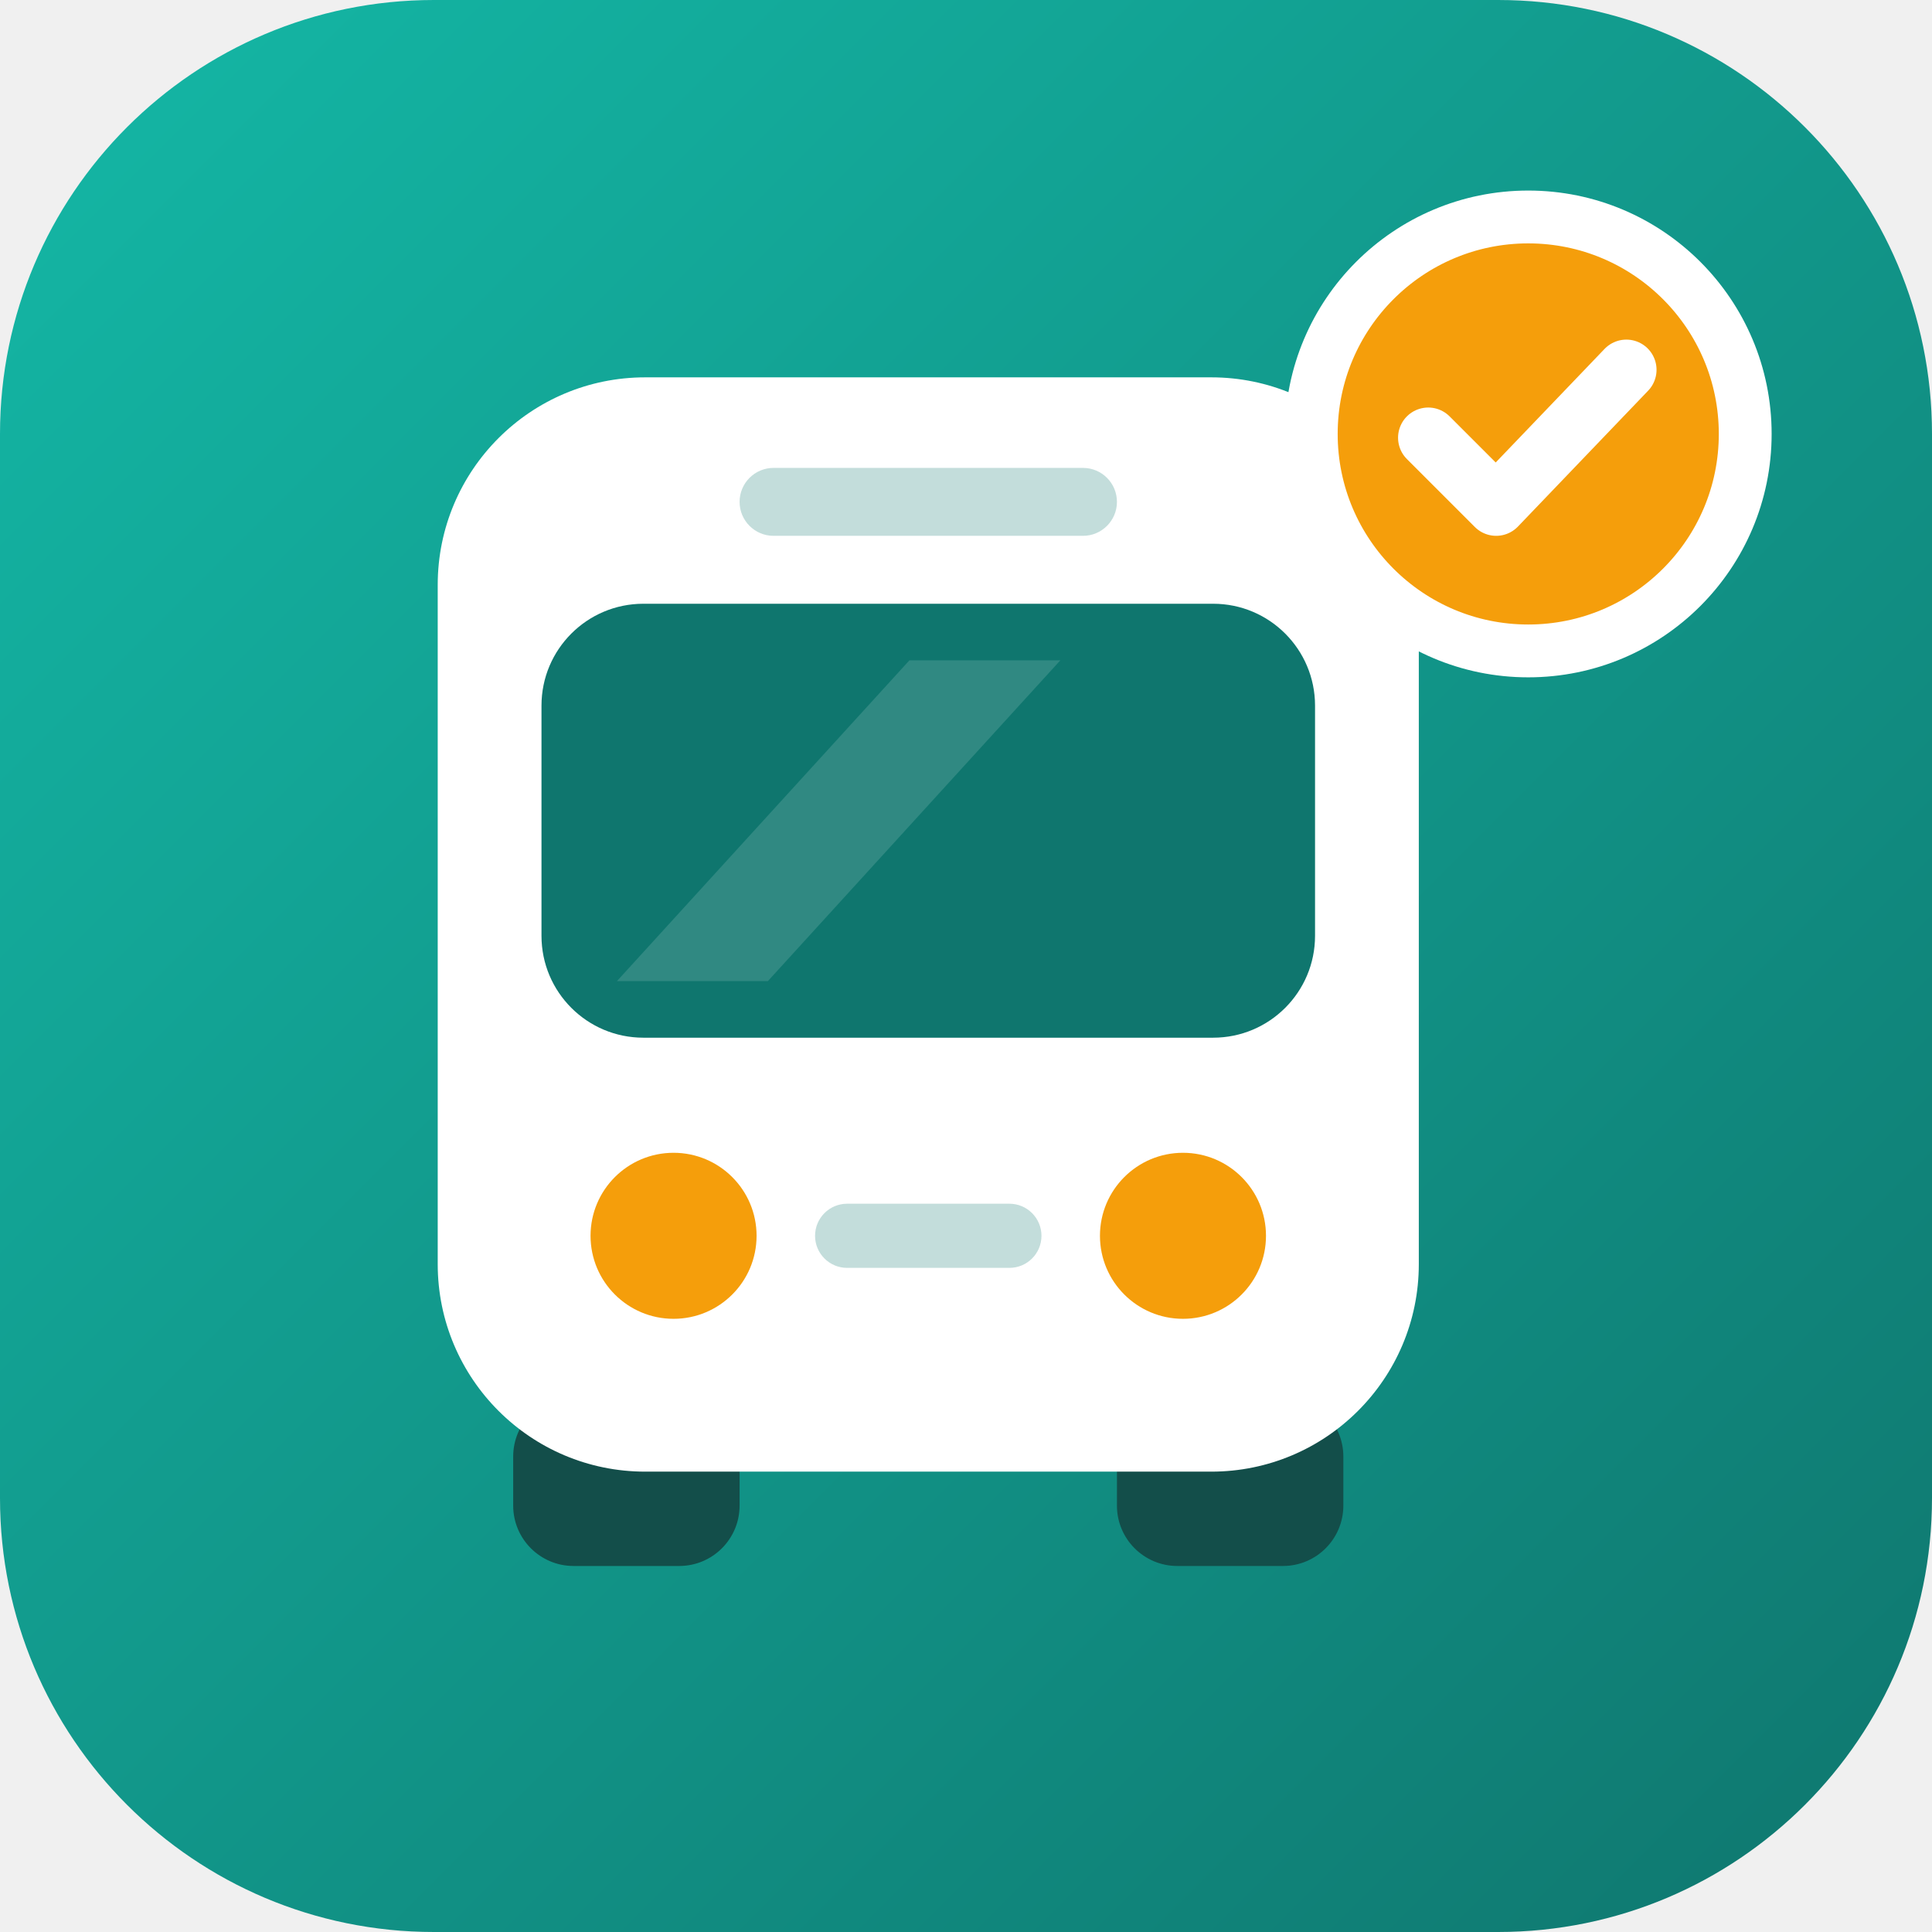
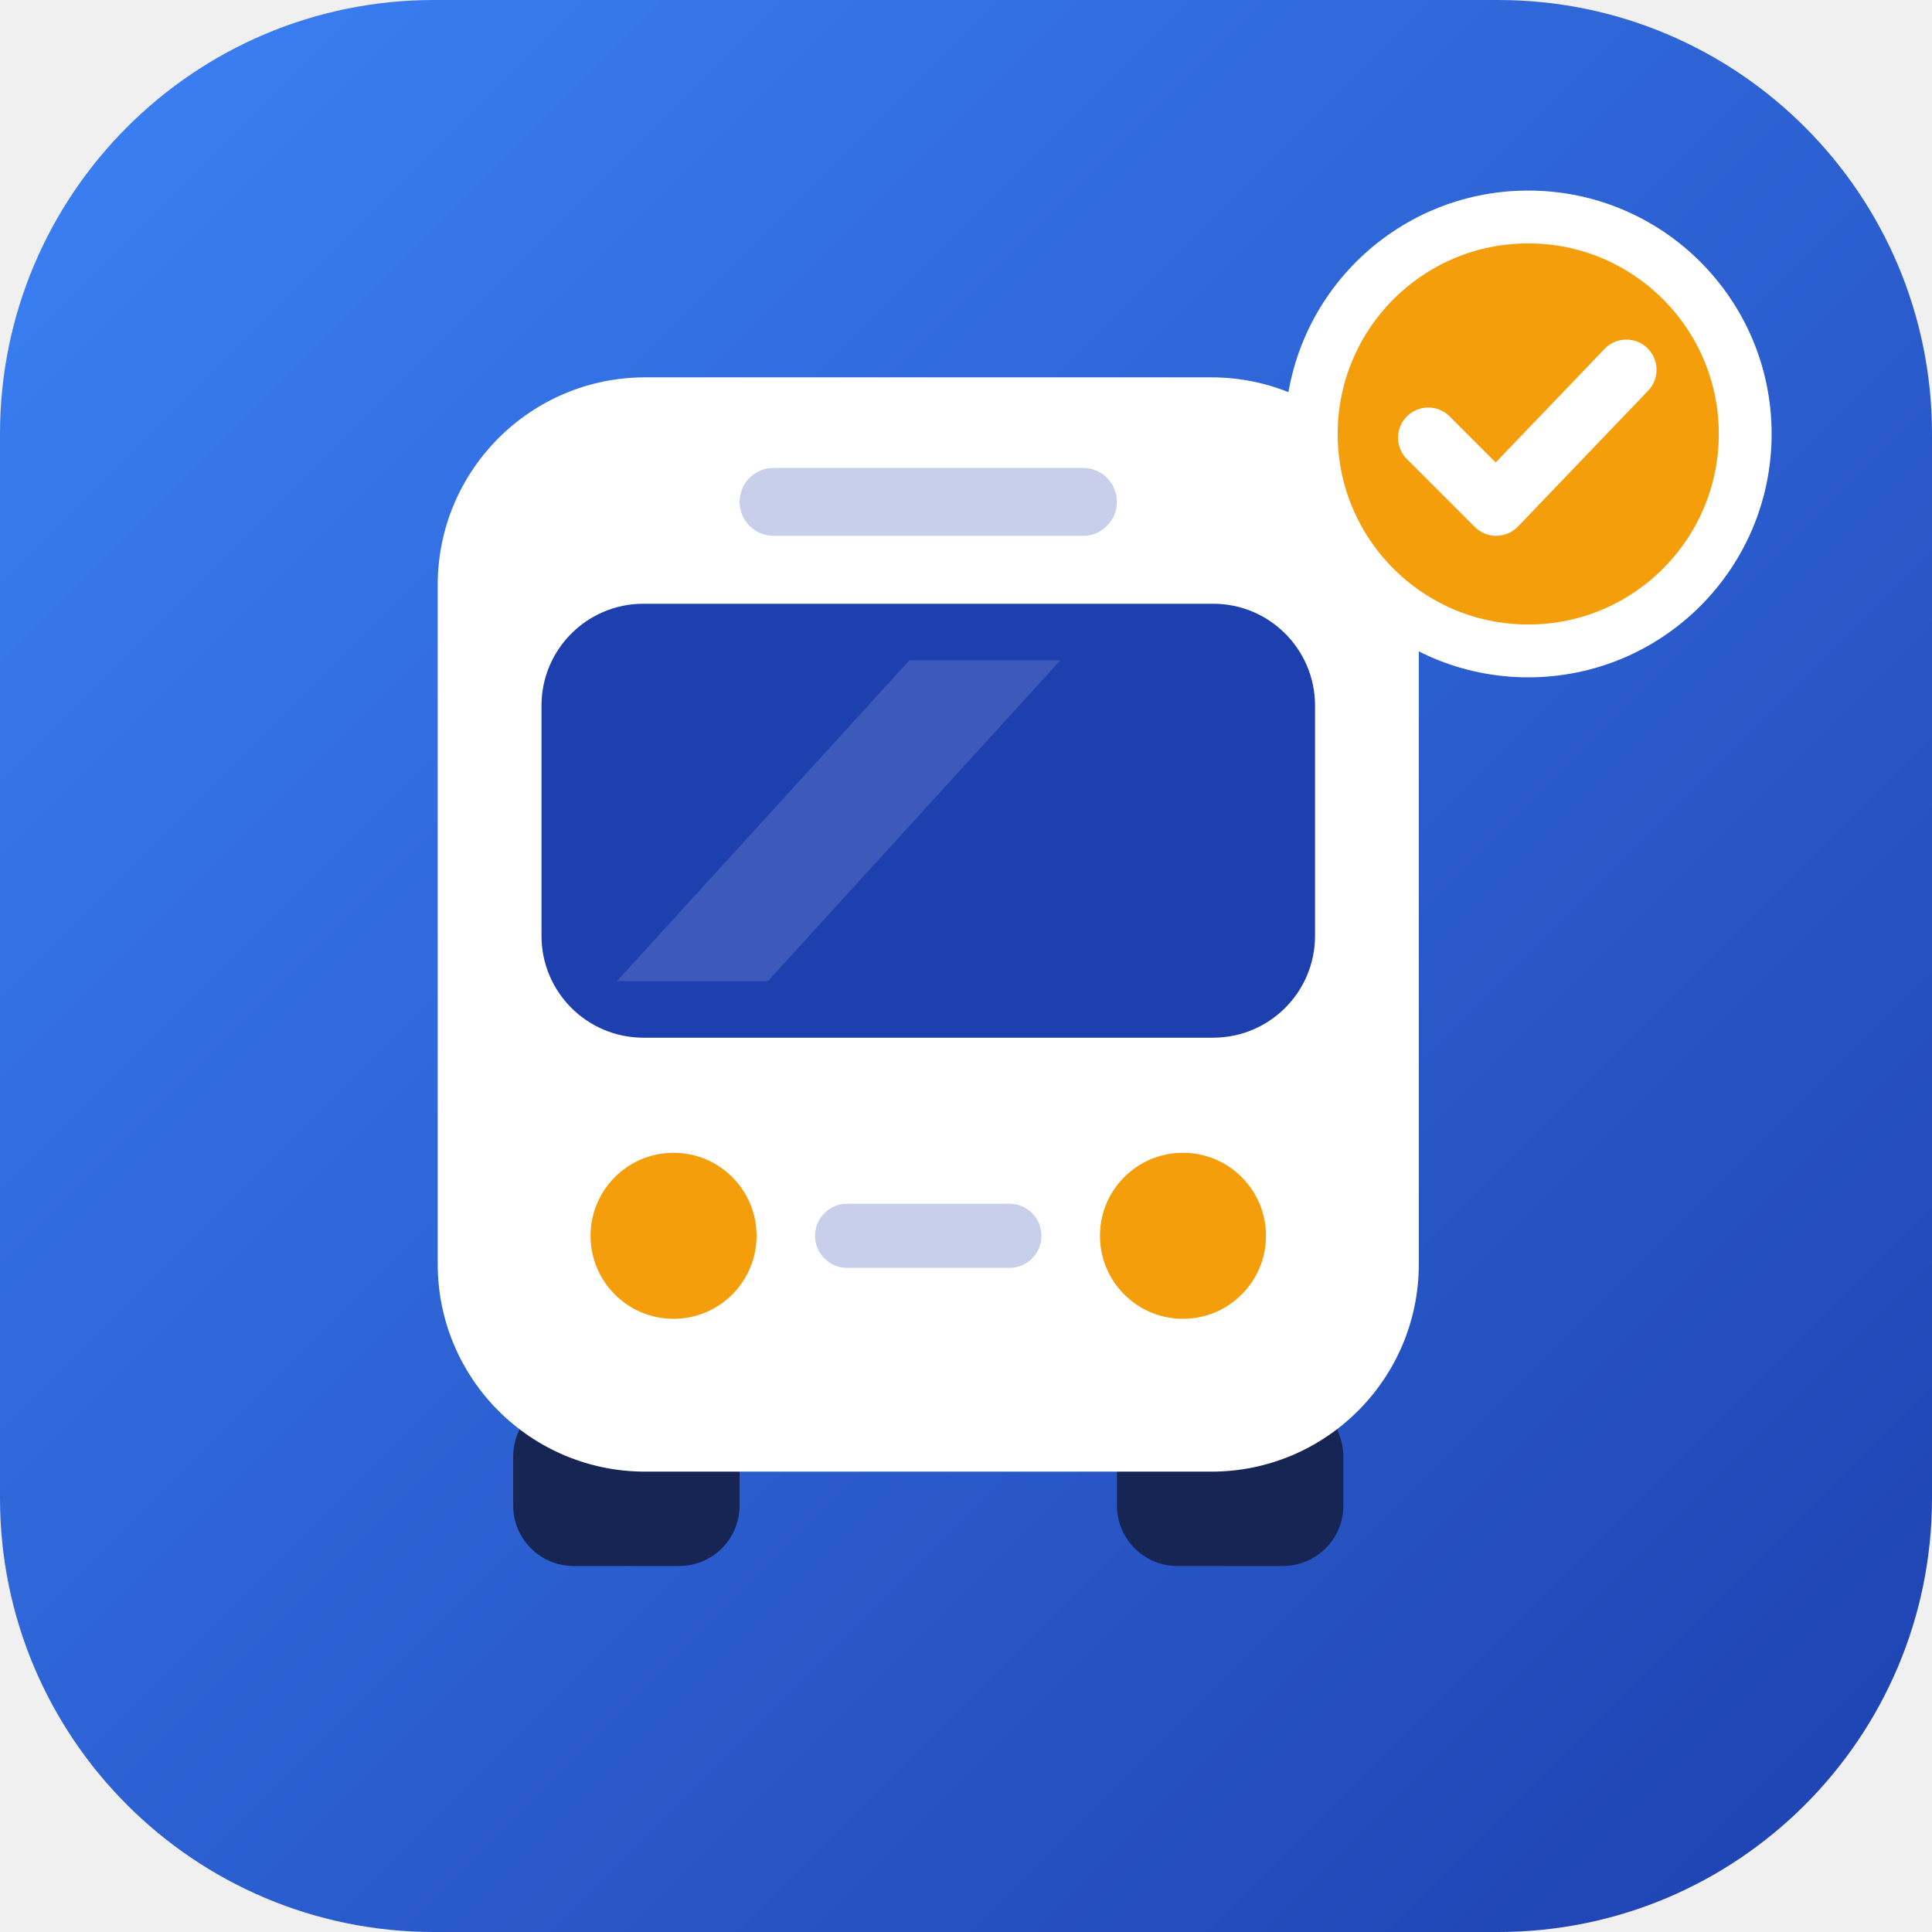
<svg xmlns="http://www.w3.org/2000/svg" viewBox="0 0 1024 1024">
  <defs>
    <linearGradient id="bg" x1="0" y1="0" x2="1" y2="1">
-       <stop offset="0" stop-color="#14B8A6" />
-       <stop offset="1" stop-color="#0F766E" />
+       <stop offset="0" stop-color="#3B82F6" />
+       <stop offset="1" stop-color="#1E40AF" />
    </linearGradient>
  </defs>
  <rect id="fondo" width="1024" height="1024" rx="230" fill="url(#bg)" />
  <g id="marca">
    <g transform="translate(232 200)">
-       <rect x="40" y="540" width="120" height="90" rx="32" fill="#134E4A" />
-       <rect x="360" y="540" width="120" height="90" rx="32" fill="#134E4A" />
+       <rect x="40" y="540" width="120" height="90" rx="32" fill="#172554" />
+       <rect x="360" y="540" width="120" height="90" rx="32" fill="#172554" />
      <rect x="0" y="0" width="520" height="580" rx="110" fill="#FFFFFF" />
-       <rect x="160" y="48" width="200" height="36" rx="18" fill="#0F766E" opacity="0.25" />
-       <rect x="55" y="120" width="410" height="230" rx="54" fill="#0F766E" />
+       <rect x="160" y="48" width="200" height="36" rx="18" fill="#1E40AF" opacity="0.25" />
+       <rect x="55" y="120" width="410" height="230" rx="54" fill="#1E40AF" />
      <path d="M95 320 L250 150 L330 150 L175 320 Z" fill="#FFFFFF" opacity="0.14" />
      <circle cx="125" cy="455" r="44" fill="#F59E0B" />
      <circle cx="395" cy="455" r="44" fill="#F59E0B" />
-       <rect x="200" y="438" width="120" height="34" rx="17" fill="#0F766E" opacity="0.25" />
+       <rect x="200" y="438" width="120" height="34" rx="17" fill="#1E40AF" opacity="0.25" />
    </g>
    <circle cx="810" cy="230" r="115" fill="#F59E0B" stroke="#FFFFFF" stroke-width="28" />
    <path d="M757 232 L793 268 L862 196" fill="none" stroke="#FFFFFF" stroke-width="32" stroke-linecap="round" stroke-linejoin="round" />
  </g>
</svg>
